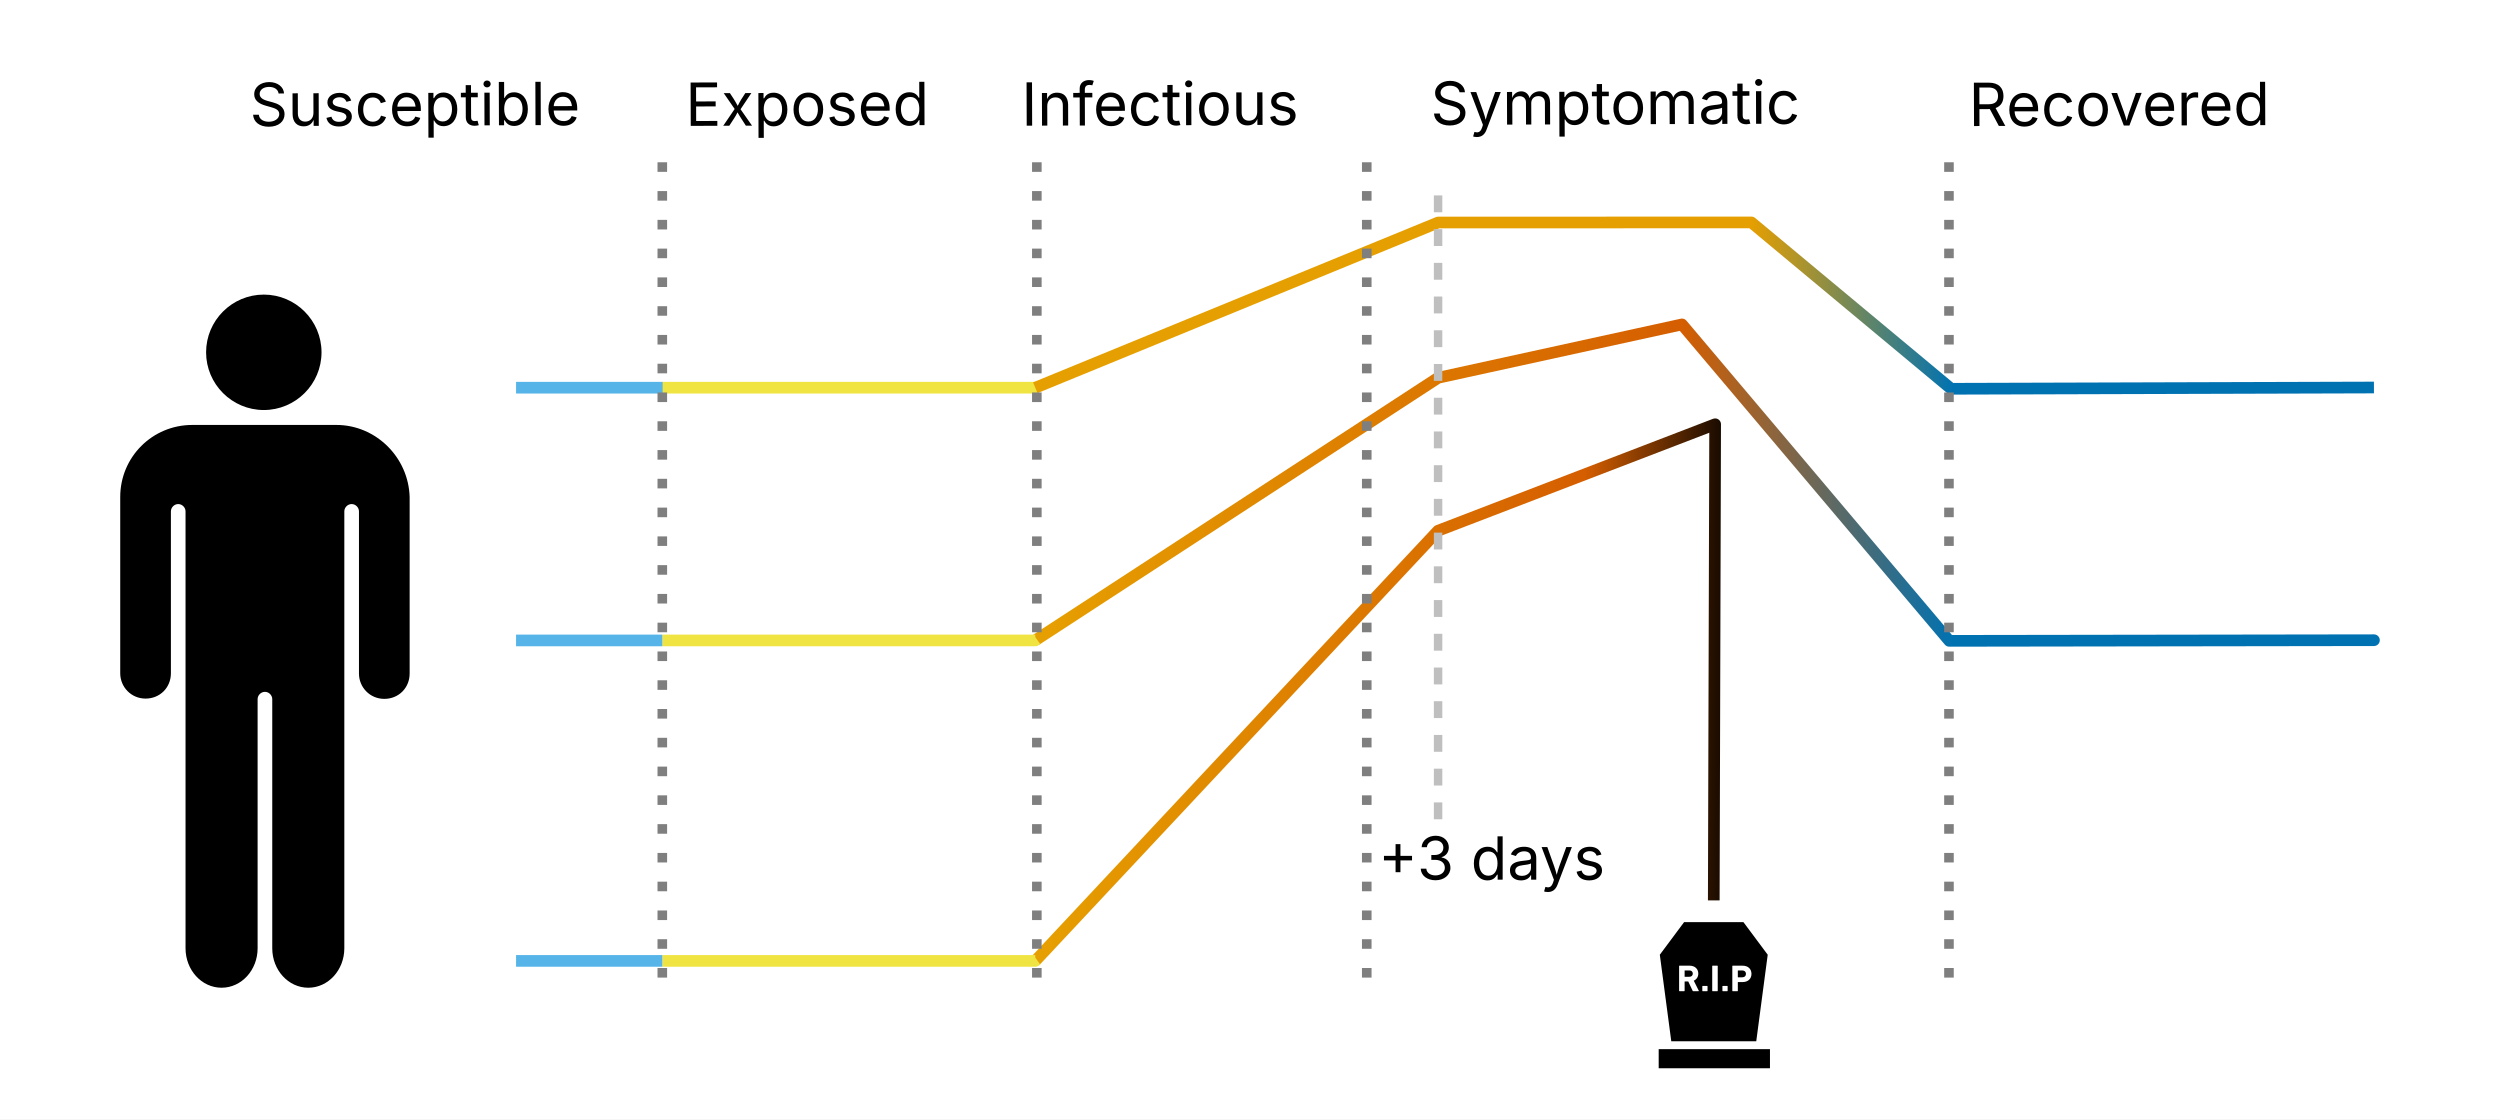
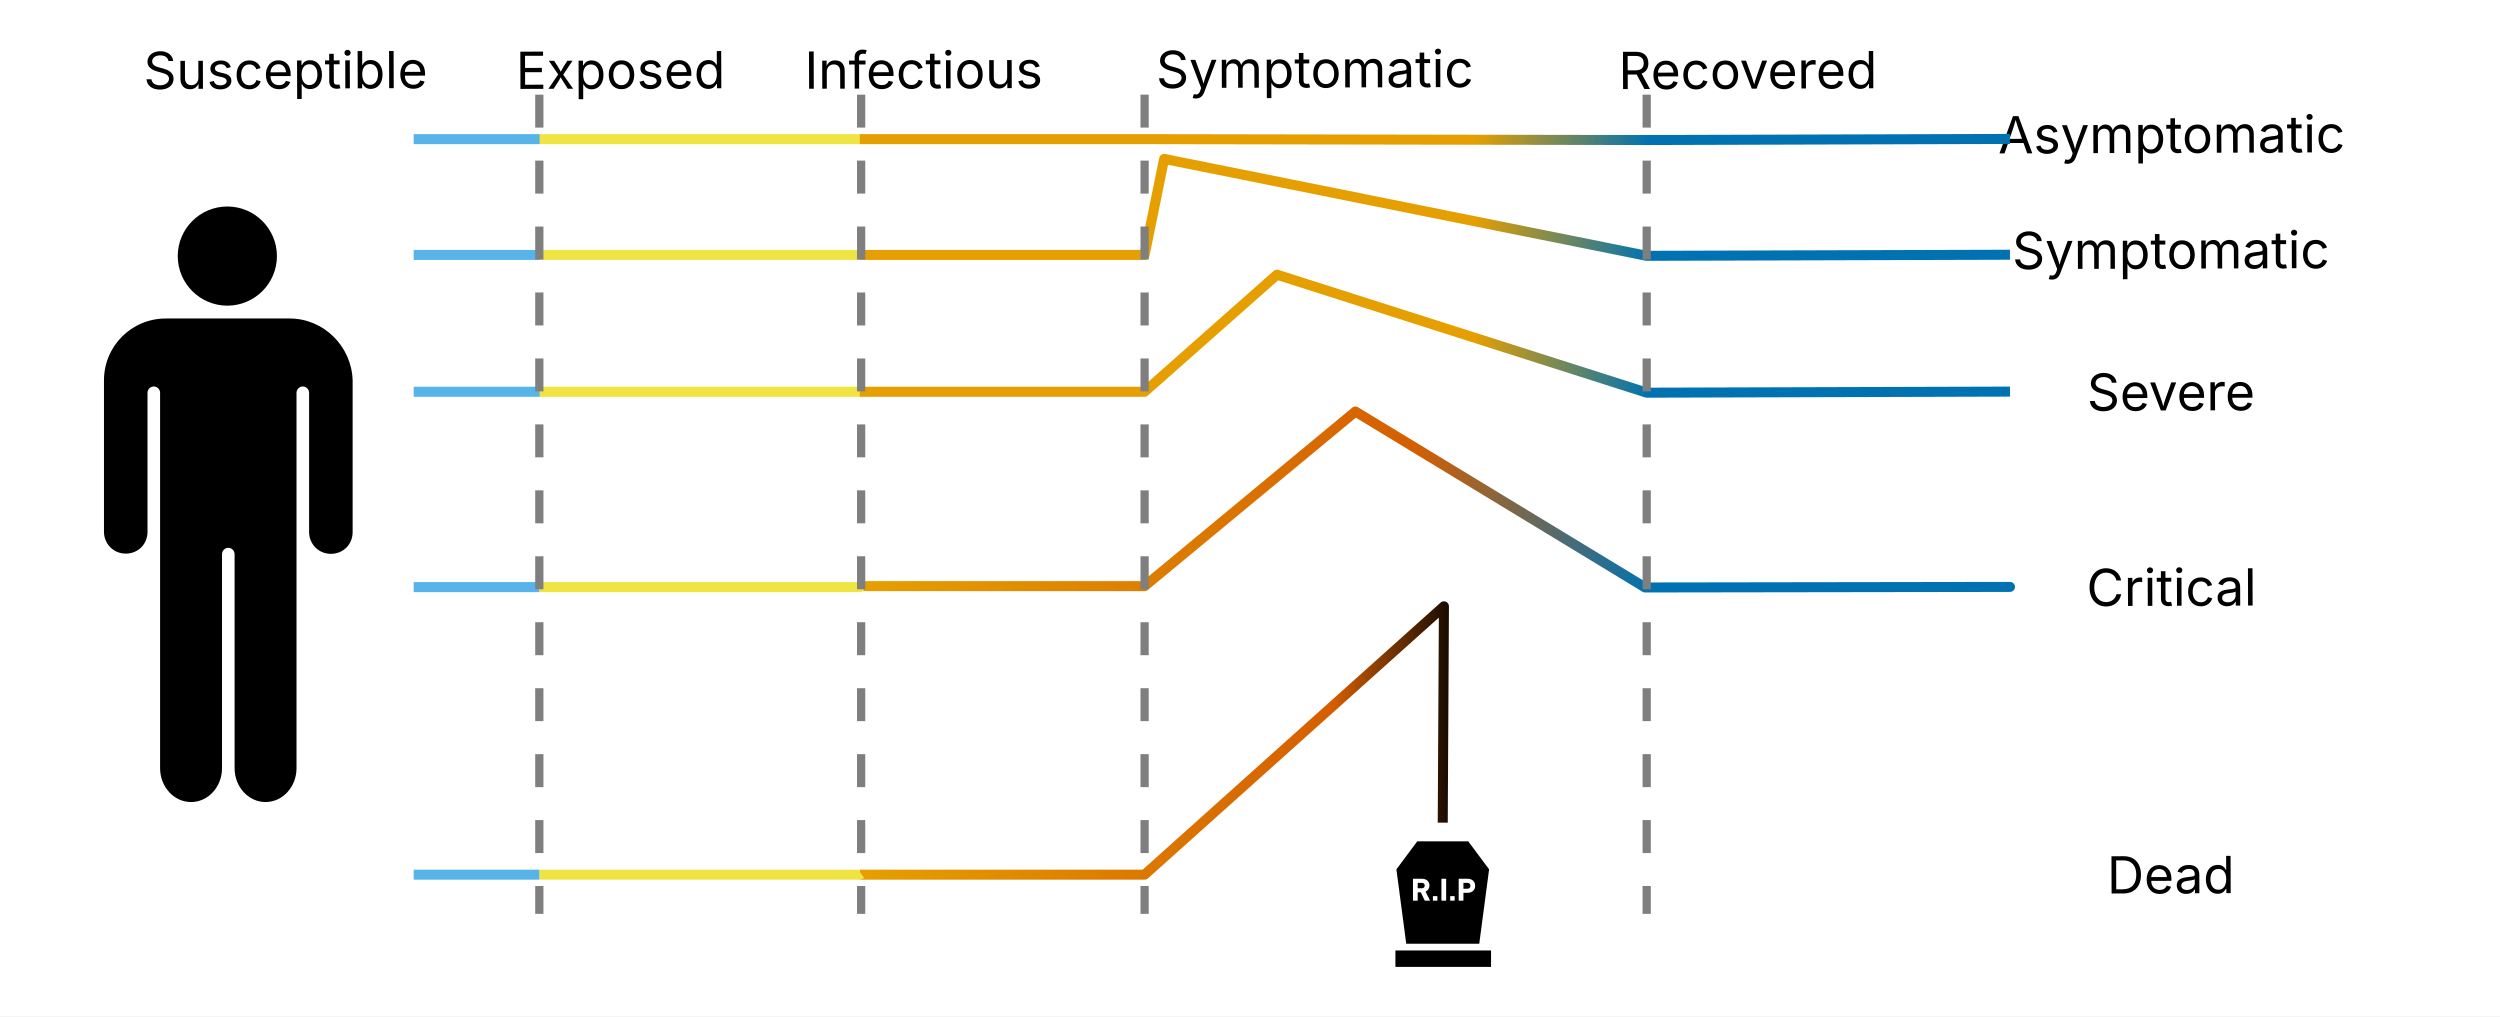
- <svg xmlns="http://www.w3.org/2000/svg" xmlns:xlink="http://www.w3.org/1999/xlink" width="265.851mm" height="119.035mm" viewBox="0 0 265.851 119.035" version="1.1" id="svg1" xml:space="preserve">
+ <svg xmlns="http://www.w3.org/2000/svg" xmlns:xlink="http://www.w3.org/1999/xlink" width="309.411mm" height="125.786mm" viewBox="0 0 309.411 125.786" version="1.1" id="svg1" xml:space="preserve">
  <defs id="defs1">
    <linearGradient id="linearGradient3">
      <stop style="stop-color:#e69f00;stop-opacity:1;" offset="0.534" id="stop3" />
      <stop style="stop-color:#0072b2;stop-opacity:1;" offset="0.686" id="stop4" />
    </linearGradient>
    <linearGradient id="linearGradient15">
      <stop style="stop-color:#e69f00;stop-opacity:1;" offset="0" id="stop15" />
      <stop style="stop-color:#d55e00;stop-opacity:1;" offset="0.779" id="stop1" />
      <stop style="stop-color:#000000;stop-opacity:1;" offset="1" id="stop16" />
    </linearGradient>
    <linearGradient id="linearGradient11">
      <stop style="stop-color:#e69f00;stop-opacity:1;" offset="0" id="stop11" />
      <stop style="stop-color:#d55e00;stop-opacity:1;" offset="0.48" id="stop13" />
      <stop style="stop-color:#0072b2;stop-opacity:1;" offset="0.685" id="stop12" />
    </linearGradient>
    <linearGradient xlink:href="#linearGradient11" id="linearGradient12" x1="182.366" y1="50.939" x2="324.044" y2="50.939" gradientUnits="userSpaceOnUse" gradientTransform="translate(163.6405,17.71597)" />
    <linearGradient xlink:href="#linearGradient15" id="linearGradient16" x1="182.153" y1="80.999" x2="256.541" y2="80.999" gradientUnits="userSpaceOnUse" gradientTransform="translate(163.6405,17.71597)" />
    <linearGradient xlink:href="#linearGradient3" id="linearGradient4" x1="345.331" y1="45.91" x2="487.684" y2="45.91" gradientUnits="userSpaceOnUse" />
+     <linearGradient xlink:href="#linearGradient3" id="linearGradient4-4" x1="345.331" y1="45.91" x2="487.684" y2="45.91" gradientUnits="userSpaceOnUse" gradientTransform="translate(0,15.85815)" />
+     <linearGradient xlink:href="#linearGradient3" id="linearGradient4-1" x1="345.331" y1="45.91" x2="487.684" y2="45.91" gradientUnits="userSpaceOnUse" />
  </defs>
-   <g id="layer1" transform="translate(-235.2384,-13.41208)">
-     <rect style="fill:#ffffff;stroke:none;stroke-width:0.357;stroke-linejoin:round;stroke-miterlimit:10" id="rect1" width="265.851" height="119.035" x="235.238" y="13.412" />
-     <path id="path2-1" style="fill:none;fill-opacity:1;stroke:url(#linearGradient12);stroke-width:1.241;stroke-linecap:round;stroke-linejoin:round;stroke-miterlimit:10;stroke-dasharray:none" d="m 345.496,81.397 42.669,-27.81 25.934,-5.677 28.428,33.651 45.158,-0.07" />
-     <path id="path4" style="fill:none;fill-opacity:1;stroke:#f0e442;stroke-width:1.241;stroke-linecap:round;stroke-linejoin:round;stroke-miterlimit:10;stroke-dasharray:none;stroke-opacity:1" d="m 305.703,54.642 h 39.629" />
-     <path id="path11" style="fill:none;fill-opacity:1;stroke:#f0e442;stroke-width:1.241;stroke-linecap:butt;stroke-linejoin:round;stroke-miterlimit:10;stroke-dasharray:none;stroke-opacity:1" d="m 305.669,81.515 39.663,-2e-6 0.165,-0.118" />
-     <path id="path13" style="fill:none;fill-opacity:1;stroke:#56b4e9;stroke-width:1.241;stroke-linejoin:round;stroke-miterlimit:10;stroke-dasharray:none;stroke-opacity:1" d="m 290.117,81.515 15.552,2e-6" />
-     <path id="path2-1-2" style="fill:none;fill-opacity:1;stroke:url(#linearGradient16);stroke-width:1.241;stroke-linejoin:round;stroke-miterlimit:10;stroke-dasharray:none" d="M 345.331,115.597 388.165,69.847 417.627,58.526 417.481,109.16" />
-     <path id="path15" style="fill:none;fill-opacity:1;stroke:#f0e442;stroke-width:1.241;stroke-linecap:butt;stroke-linejoin:round;stroke-miterlimit:10;stroke-dasharray:none;stroke-opacity:1" d="m 305.669,115.597 h 39.663 l 0.165,-0.118" />
-     <path id="path14" style="fill:none;fill-opacity:1;stroke:#56b4e9;stroke-width:1.241;stroke-linejoin:round;stroke-miterlimit:10;stroke-dasharray:none;stroke-opacity:1" d="m 290.117,115.597 h 15.552" />
-     <g style="fill:#000000" id="g1" transform="matrix(0.2993813,0,0,0.2993813,266.5549,43.27273)">
-       <path d="m -10.9,4.9 c 11.3,0 20.5,9.2 20.5,20.5 0,11.3 -9.2,20.5 -20.5,20.5 -11.3,0 -20.5,-9.2 -20.5,-20.5 0,-11.3 9.2,-20.5 20.5,-20.5 z m 25.8,46.3 h -51.2 c -14.2,0 -25.6,11.4 -25.6,25.6 v 62.6 c 0,4.9 3.9,9 9,9 5.1,0 9,-3.9 9,-9 V 81.9 c 0,-1.4 1.2,-2.6 2.6,-2.6 1.4,0 2.6,1.2 2.6,2.6 v 155.2 c 0,7.7 5.7,14 12.8,14 7.1,0 12.8,-6.3 12.8,-14 v -88.5 c 0,-1.4 1.2,-2.6 2.6,-2.6 1.4,0 2.6,1.2 2.6,2.6 v 88.5 c 0,7.7 5.7,14 12.8,14 7.1,0 12.8,-6.3 12.8,-14 V 81.9 c 0,-1.4 1.2,-2.6 2.6,-2.6 1.4,0 2.6,1.2 2.6,2.6 v 57.6 c 0,4.9 3.9,9 9,9 5.1,0 9,-3.9 9,-9 V 76.8 C 40.5,62.6 28.8,51.2 14.9,51.2 Z" id="path1" />
-     </g>
-     <path id="path5" style="fill:none;fill-opacity:1;stroke:url(#linearGradient4);stroke-width:1.241;stroke-linejoin:round;stroke-miterlimit:10;stroke-dasharray:none;stroke-opacity:1" d="M 345.331,54.642 388.165,37.075 421.482,37.065 442.722,54.755 487.684,54.62" />
-     <path id="path10" style="fill:none;fill-opacity:1;stroke:#56b4e9;stroke-width:1.241;stroke-linejoin:round;stroke-miterlimit:10;stroke-dasharray:none;stroke-opacity:1" d="m 290.117,54.642 h 15.586" />
-     <path style="fill:none;fill-opacity:1;stroke:#7f7f7f;stroke-width:1.02;stroke-linejoin:round;stroke-miterlimit:10;stroke-dasharray:1.02, 2.04;stroke-dashoffset:0;stroke-opacity:1" d="m 305.668,30.67 c 0,88.102 0,88.102 0,88.102" id="path3" />
-     <path style="fill:none;fill-opacity:1;stroke:#7f7f7f;stroke-width:1.02;stroke-linejoin:round;stroke-miterlimit:10;stroke-dasharray:1.02, 2.04;stroke-dashoffset:0;stroke-opacity:1" d="m 345.496,30.67 c 0,88.102 0,88.102 0,88.102" id="path3-2" />
-     <path style="fill:none;fill-opacity:1;stroke:#7f7f7f;stroke-width:1.02;stroke-linejoin:round;stroke-miterlimit:10;stroke-dasharray:1.02, 2.04;stroke-dashoffset:0;stroke-opacity:1" d="m 380.58,30.67 c 0,88.102 0,88.102 0,88.102" id="path3-2-6" />
-     <path style="fill:none;fill-opacity:1;stroke:#bfbfbf;stroke-width:0.897;stroke-linejoin:round;stroke-miterlimit:10;stroke-dasharray:1.793, 1.793;stroke-dashoffset:0;stroke-opacity:1" d="m 388.165,34.191 c 0,68.07 0,68.07 0,68.07" id="path3-2-6-2" />
-     <path style="fill:none;fill-opacity:1;stroke:#7f7f7f;stroke-width:1.02;stroke-linejoin:round;stroke-miterlimit:10;stroke-dasharray:1.02, 2.04;stroke-dashoffset:0;stroke-opacity:1" d="m 442.492,30.67 c 0,88.102 0,88.102 0,88.102" id="path3-2-6-5" />
-     <text xml:space="preserve" style="font-style:normal;font-variant:normal;font-weight:normal;font-stretch:normal;font-size:6.35px;font-family:Inter;-inkscape-font-specification:'Inter, Normal';font-variant-ligatures:normal;font-variant-caps:normal;font-variant-numeric:normal;font-variant-east-asian:normal;text-align:center;writing-mode:lr-tb;direction:ltr;text-anchor:middle;fill:none;fill-opacity:1;stroke:#7f7f7f;stroke-width:1.058;stroke-linejoin:round;stroke-miterlimit:10;stroke-dasharray:none;stroke-dashoffset:0;stroke-opacity:1" x="362.974" y="27.874" id="text3" transform="rotate(-0.18262)">
-       <tspan style="font-style:normal;font-variant:normal;font-weight:normal;font-stretch:normal;font-size:6.35px;font-family:Inter;-inkscape-font-specification:'Inter, Normal';font-variant-ligatures:normal;font-variant-caps:normal;font-variant-numeric:normal;font-variant-east-asian:normal;fill:#000000;fill-opacity:1;stroke:none;stroke-width:1.058;stroke-dasharray:none" x="362.974" y="27.874" id="tspan5">Infectious</tspan>
+   <g id="layer1" transform="translate(-235.1555,-11.04877)">
+     <rect style="fill:#ffffff;stroke:none;stroke-width:0.396;stroke-linejoin:round;stroke-miterlimit:10" id="rect1" width="309.411" height="125.786" x="235.156" y="11.049" />
+     <text xml:space="preserve" style="font-size:6.35px;font-family:Inter;-inkscape-font-specification:'Inter, @opsz=32';font-variation-settings:'opsz' 32;text-align:center;writing-mode:lr-tb;direction:ltr;text-anchor:middle;fill:none;stroke:#f0e442;stroke-width:1;stroke-linecap:round;stroke-linejoin:round" x="512.818" y="43.459" id="text10">
+       <tspan id="tspan10" style="stroke-width:1" x="512.818" y="43.459" />
    </text>
-     <text xml:space="preserve" style="font-style:normal;font-variant:normal;font-weight:normal;font-stretch:normal;font-size:6.35px;font-family:Inter;-inkscape-font-specification:'Inter, Normal';font-variant-ligatures:normal;font-variant-caps:normal;font-variant-numeric:normal;font-variant-east-asian:normal;text-align:center;writing-mode:lr-tb;direction:ltr;text-anchor:middle;fill:none;fill-opacity:1;stroke:#7f7f7f;stroke-width:1.058;stroke-linejoin:round;stroke-miterlimit:10;stroke-dasharray:none;stroke-dashoffset:0;stroke-opacity:1" x="325.469" y="27.781" id="text3-6" transform="rotate(-0.18262)">
-       <tspan style="font-style:normal;font-variant:normal;font-weight:normal;font-stretch:normal;font-size:6.35px;font-family:Inter;-inkscape-font-specification:'Inter, Normal';font-variant-ligatures:normal;font-variant-caps:normal;font-variant-numeric:normal;font-variant-east-asian:normal;fill:#000000;fill-opacity:1;stroke:none;stroke-width:1.058;stroke-dasharray:none" x="325.469" y="27.781" id="tspan6">Exposed</tspan>
-     </text>
-     <text xml:space="preserve" style="font-style:normal;font-variant:normal;font-weight:normal;font-stretch:normal;font-size:6.35px;font-family:Inter;-inkscape-font-specification:'Inter, Normal';font-variant-ligatures:normal;font-variant-caps:normal;font-variant-numeric:normal;font-variant-east-asian:normal;text-align:center;writing-mode:lr-tb;direction:ltr;text-anchor:middle;fill:none;fill-opacity:1;stroke:#7f7f7f;stroke-width:1.058;stroke-linejoin:round;stroke-miterlimit:10;stroke-dasharray:none;stroke-dashoffset:0;stroke-opacity:1" x="283.749" y="27.65" id="text3-6-5" transform="rotate(-0.18262)">
-       <tspan style="font-style:normal;font-variant:normal;font-weight:normal;font-stretch:normal;font-size:6.35px;font-family:Inter;-inkscape-font-specification:'Inter, Normal';font-variant-ligatures:normal;font-variant-caps:normal;font-variant-numeric:normal;font-variant-east-asian:normal;fill:#000000;fill-opacity:1;stroke:none;stroke-width:1.058;stroke-dasharray:none" x="283.749" y="27.65" id="tspan6-2">Susceptible</tspan>
-     </text>
-     <text xml:space="preserve" style="font-style:normal;font-variant:normal;font-weight:normal;font-stretch:normal;font-size:6.35px;font-family:Inter;-inkscape-font-specification:'Inter, Normal';font-variant-ligatures:normal;font-variant-caps:normal;font-variant-numeric:normal;font-variant-east-asian:normal;text-align:center;writing-mode:lr-tb;direction:ltr;text-anchor:middle;fill:none;fill-opacity:1;stroke:#7f7f7f;stroke-width:1.058;stroke-linejoin:round;stroke-miterlimit:10;stroke-dasharray:none;stroke-dashoffset:0;stroke-opacity:1" x="411.399" y="27.922" id="text3-1" transform="rotate(-0.18262)">
-       <tspan style="font-style:normal;font-variant:normal;font-weight:normal;font-stretch:normal;font-size:6.35px;font-family:Inter;-inkscape-font-specification:'Inter, Normal';font-variant-ligatures:normal;font-variant-caps:normal;font-variant-numeric:normal;font-variant-east-asian:normal;fill:#000000;fill-opacity:1;stroke:none;stroke-width:1.058;stroke-dasharray:none" x="411.399" y="27.922" id="tspan5-8">Symptomatic</tspan>
-     </text>
-     <text xml:space="preserve" style="font-style:normal;font-variant:normal;font-weight:normal;font-stretch:normal;font-size:6.35px;font-family:Inter;-inkscape-font-specification:'Inter, Normal';font-variant-ligatures:normal;font-variant-caps:normal;font-variant-numeric:normal;font-variant-east-asian:normal;text-align:center;writing-mode:lr-tb;direction:ltr;text-anchor:middle;fill:none;fill-opacity:1;stroke:#7f7f7f;stroke-width:1.058;stroke-linejoin:round;stroke-miterlimit:10;stroke-dasharray:none;stroke-dashoffset:0;stroke-opacity:1" x="464.986" y="28.235" id="text3-1-3" transform="rotate(-0.18262)">
-       <tspan style="font-style:normal;font-variant:normal;font-weight:normal;font-stretch:normal;font-size:6.35px;font-family:Inter;-inkscape-font-specification:'Inter, Normal';font-variant-ligatures:normal;font-variant-caps:normal;font-variant-numeric:normal;font-variant-east-asian:normal;fill:#000000;fill-opacity:1;stroke:none;stroke-width:1.058;stroke-dasharray:none" x="464.986" y="28.235" id="tspan5-8-3">Recovered</tspan>
-     </text>
-     <text xml:space="preserve" style="font-size:6.35px;font-family:Inter;-inkscape-font-specification:'Inter, Normal';text-align:center;writing-mode:lr-tb;direction:ltr;text-anchor:middle;fill:#000000;stroke:#0a9396;stroke-width:1;stroke-linecap:round;stroke-linejoin:round" x="398.325" y="106.956" id="text1">
-       <tspan id="tspan1" style="font-style:normal;font-variant:normal;font-weight:normal;font-stretch:normal;font-size:6.35px;font-family:Inter;-inkscape-font-specification:'Inter, @opsz=32';font-variant-ligatures:normal;font-variant-caps:normal;font-variant-numeric:normal;font-variant-east-asian:normal;font-variation-settings:'opsz' 32;stroke:none;stroke-width:1" x="398.325" y="106.956">+3 days</tspan>
-     </text>
-     <g id="g3" transform="matrix(0.03034822,0,0,0.03034822,409.7713,111.4726)">
-       <rect x="61.046" y="445.046" class="st0" width="389.908" height="66.954" id="rect1-8" />
-       <path class="st0" d="m 168.453,191.47 c 7.362,0 12.092,-4.339 12.092,-11.17 0,-6.7 -4.73,-11.031 -12.092,-11.031 h -15.762 c -0.523,0 -0.784,0.262 -0.784,0.784 v 20.631 c 0,0.523 0.261,0.785 0.784,0.785 h 15.762 z" id="path1-2" />
-       <path class="st0" d="m 353.861,193.308 c 8.146,0 13.007,-4.731 13.007,-11.954 0,-7.223 -4.861,-12.085 -13.007,-12.085 h -14.716 c -0.523,0 -0.785,0.262 -0.785,0.784 v 22.47 c 0,0.523 0.262,0.784 0.785,0.784 h 14.716 z" id="path2" />
-       <path class="st0" d="M 402.907,417.477 443.077,114.215 358.007,0 H 150.054 L 64.985,114.215 105.154,417.477 Z M 319.046,153.9 c 0,-0.792 0.523,-1.315 1.315,-1.315 h 34.677 c 19.446,0 31.138,11.692 31.138,28.77 0,16.815 -11.823,28.638 -31.138,28.638 h -15.892 c -0.523,0 -0.785,0.262 -0.785,0.785 v 29.824 c 0,0.792 -0.531,1.315 -1.315,1.315 h -16.685 c -0.792,0 -1.315,-0.523 -1.315,-1.315 z m -34.685,70.939 c 0,-0.792 0.523,-1.315 1.308,-1.315 h 15.638 c 0.784,0 1.315,0.523 1.315,1.315 v 15.762 c 0,0.792 -0.531,1.315 -1.315,1.315 h -15.638 c -0.785,0 -1.308,-0.523 -1.308,-1.315 z M 248.615,153.9 c 0,-0.792 0.523,-1.315 1.315,-1.315 h 16.685 c 0.785,0 1.315,0.523 1.315,1.315 v 86.701 c 0,0.792 -0.53,1.315 -1.315,1.315 H 249.93 c -0.792,0 -1.315,-0.523 -1.315,-1.315 z m -34.685,70.939 c 0,-0.792 0.523,-1.315 1.308,-1.315 h 15.638 c 0.784,0 1.315,0.523 1.315,1.315 v 15.762 c 0,0.792 -0.531,1.315 -1.315,1.315 h -15.638 c -0.785,0 -1.308,-0.523 -1.308,-1.315 z M 132.592,153.9 c 0,-0.792 0.523,-1.315 1.316,-1.315 h 35.6 c 18.262,0 30.346,11.431 30.346,27.716 0,11.431 -6.046,20.5 -15.892,24.83 l 17.6,35.208 c 0.392,0.792 0,1.577 -0.915,1.577 h -18.662 c -1.177,0 -1.569,-0.392 -1.969,-1.315 l -15.369,-32.708 h -11.954 c -0.523,0 -0.784,0.262 -0.784,0.785 v 31.924 c 0,0.792 -0.531,1.315 -1.316,1.315 h -16.684 c -0.792,0 -1.316,-0.523 -1.316,-1.315 V 153.9 Z" id="path3-4" />
+     <g id="g17">
+       <g style="fill:#000000" id="g1" transform="matrix(0.2993813,0,0,0.2993813,266.5549,35.13801)">
+         <path d="m -10.9,4.9 c 11.3,0 20.5,9.2 20.5,20.5 0,11.3 -9.2,20.5 -20.5,20.5 -11.3,0 -20.5,-9.2 -20.5,-20.5 0,-11.3 9.2,-20.5 20.5,-20.5 z m 25.8,46.3 h -51.2 c -14.2,0 -25.6,11.4 -25.6,25.6 v 62.6 c 0,4.9 3.9,9 9,9 5.1,0 9,-3.9 9,-9 V 81.9 c 0,-1.4 1.2,-2.6 2.6,-2.6 1.4,0 2.6,1.2 2.6,2.6 v 155.2 c 0,7.7 5.7,14 12.8,14 7.1,0 12.8,-6.3 12.8,-14 v -88.5 c 0,-1.4 1.2,-2.6 2.6,-2.6 1.4,0 2.6,1.2 2.6,2.6 v 88.5 c 0,7.7 5.7,14 12.8,14 7.1,0 12.8,-6.3 12.8,-14 V 81.9 c 0,-1.4 1.2,-2.6 2.6,-2.6 1.4,0 2.6,1.2 2.6,2.6 v 57.6 c 0,4.9 3.9,9 9,9 5.1,0 9,-3.9 9,-9 V 76.8 C 40.5,62.6 28.8,51.2 14.9,51.2 Z" id="path1" />
+       </g>
+       <g id="g15">
+         <text xml:space="preserve" style="font-style:normal;font-variant:normal;font-weight:normal;font-stretch:normal;font-size:6.35px;font-family:Inter;-inkscape-font-specification:'Inter, Normal';font-variant-ligatures:normal;font-variant-caps:normal;font-variant-numeric:normal;font-variant-east-asian:normal;text-align:center;writing-mode:lr-tb;direction:ltr;text-anchor:middle;fill:none;fill-opacity:1;stroke:#7f7f7f;stroke-width:1.058;stroke-linejoin:round;stroke-miterlimit:10;stroke-dasharray:none;stroke-dashoffset:0;stroke-opacity:1" x="511.738" y="45.898" id="text3-1-3-9-8" transform="rotate(-0.18262)">
+           <tspan style="font-style:normal;font-variant:normal;font-weight:normal;font-stretch:normal;font-size:6.35px;font-family:Inter;-inkscape-font-specification:'Inter, Normal';font-variant-ligatures:normal;font-variant-caps:normal;font-variant-numeric:normal;font-variant-east-asian:normal;fill:#000000;fill-opacity:1;stroke:none;stroke-width:1.058;stroke-dasharray:none" x="511.738" y="45.898" id="tspan9-5">Symptomatic</tspan>
+         </text>
+         <text xml:space="preserve" style="font-style:normal;font-variant:normal;font-weight:normal;font-stretch:normal;font-size:6.35px;font-family:Inter;-inkscape-font-specification:'Inter, Normal';font-variant-ligatures:normal;font-variant-caps:normal;font-variant-numeric:normal;font-variant-east-asian:normal;text-align:center;writing-mode:lr-tb;direction:ltr;text-anchor:middle;fill:none;fill-opacity:1;stroke:#7f7f7f;stroke-width:1.058;stroke-linejoin:round;stroke-miterlimit:10;stroke-dasharray:none;stroke-dashoffset:0;stroke-opacity:1" x="511.873" y="23.636" id="text3-1-3-9" transform="rotate(-0.18262)">
+           <tspan style="font-style:normal;font-variant:normal;font-weight:normal;font-stretch:normal;font-size:6.35px;font-family:Inter;-inkscape-font-specification:'Inter, Normal';font-variant-ligatures:normal;font-variant-caps:normal;font-variant-numeric:normal;font-variant-east-asian:normal;fill:#000000;fill-opacity:1;stroke:none;stroke-width:1.058;stroke-dasharray:none" x="511.873" y="23.636" id="tspan5-8-3-2" />
+           <tspan style="font-style:normal;font-variant:normal;font-weight:normal;font-stretch:normal;font-size:6.35px;font-family:Inter;-inkscape-font-specification:'Inter, Normal';font-variant-ligatures:normal;font-variant-caps:normal;font-variant-numeric:normal;font-variant-east-asian:normal;fill:#000000;fill-opacity:1;stroke:none;stroke-width:1.058;stroke-dasharray:none" x="511.873" y="31.573" id="tspan9">Asymptomatic</tspan>
+         </text>
+         <text xml:space="preserve" style="font-style:normal;font-variant:normal;font-weight:normal;font-stretch:normal;font-size:6.35px;font-family:Inter;-inkscape-font-specification:'Inter, Normal';font-variant-ligatures:normal;font-variant-caps:normal;font-variant-numeric:normal;font-variant-east-asian:normal;text-align:center;writing-mode:lr-tb;direction:ltr;text-anchor:middle;fill:none;fill-opacity:1;stroke:#7f7f7f;stroke-width:1.058;stroke-linejoin:round;stroke-miterlimit:10;stroke-dasharray:none;stroke-dashoffset:0;stroke-opacity:1" x="511.688" y="63.453" id="text3-1-3-9-3" transform="rotate(-0.18262)">
+           <tspan style="font-style:normal;font-variant:normal;font-weight:normal;font-stretch:normal;font-size:6.35px;font-family:Inter;-inkscape-font-specification:'Inter, Normal';font-variant-ligatures:normal;font-variant-caps:normal;font-variant-numeric:normal;font-variant-east-asian:normal;fill:#000000;fill-opacity:1;stroke:none;stroke-width:1.058;stroke-dasharray:none" x="511.688" y="63.453" id="tspan9-2">Severe</tspan>
+         </text>
+         <text xml:space="preserve" style="font-style:normal;font-variant:normal;font-weight:normal;font-stretch:normal;font-size:6.35px;font-family:Inter;-inkscape-font-specification:'Inter, Normal';font-variant-ligatures:normal;font-variant-caps:normal;font-variant-numeric:normal;font-variant-east-asian:normal;text-align:center;writing-mode:lr-tb;direction:ltr;text-anchor:middle;fill:none;fill-opacity:1;stroke:#7f7f7f;stroke-width:1.058;stroke-linejoin:round;stroke-miterlimit:10;stroke-dasharray:none;stroke-dashoffset:0;stroke-opacity:1" x="511.683" y="87.628" id="text3-1-3-9-3-1" transform="rotate(-0.18262)">
+           <tspan style="font-style:normal;font-variant:normal;font-weight:normal;font-stretch:normal;font-size:6.35px;font-family:Inter;-inkscape-font-specification:'Inter, Normal';font-variant-ligatures:normal;font-variant-caps:normal;font-variant-numeric:normal;font-variant-east-asian:normal;fill:#000000;fill-opacity:1;stroke:none;stroke-width:1.058;stroke-dasharray:none" x="511.683" y="87.628" id="tspan9-2-3">Critical</tspan>
+         </text>
+         <text xml:space="preserve" style="font-style:normal;font-variant:normal;font-weight:normal;font-stretch:normal;font-size:6.35px;font-family:Inter;-inkscape-font-specification:'Inter, Normal';font-variant-ligatures:normal;font-variant-caps:normal;font-variant-numeric:normal;font-variant-east-asian:normal;text-align:center;writing-mode:lr-tb;direction:ltr;text-anchor:middle;fill:none;fill-opacity:1;stroke:#7f7f7f;stroke-width:1.058;stroke-linejoin:round;stroke-miterlimit:10;stroke-dasharray:none;stroke-dashoffset:0;stroke-opacity:1" x="511.479" y="123.212" id="text3-1-3-9-3-1-7" transform="rotate(-0.18262)">
+           <tspan style="font-style:normal;font-variant:normal;font-weight:normal;font-stretch:normal;font-size:6.35px;font-family:Inter;-inkscape-font-specification:'Inter, Normal';font-variant-ligatures:normal;font-variant-caps:normal;font-variant-numeric:normal;font-variant-east-asian:normal;fill:#000000;fill-opacity:1;stroke:none;stroke-width:1.058;stroke-dasharray:none" x="511.479" y="123.212" id="tspan9-2-3-7">Dead</tspan>
+         </text>
+       </g>
+       <g id="g16">
+         <text xml:space="preserve" style="font-style:normal;font-variant:normal;font-weight:normal;font-stretch:normal;font-size:6.35px;font-family:Inter;-inkscape-font-specification:'Inter, Normal';font-variant-ligatures:normal;font-variant-caps:normal;font-variant-numeric:normal;font-variant-east-asian:normal;text-align:center;writing-mode:lr-tb;direction:ltr;text-anchor:middle;fill:none;fill-opacity:1;stroke:#7f7f7f;stroke-width:1.058;stroke-linejoin:round;stroke-miterlimit:10;stroke-dasharray:none;stroke-dashoffset:0;stroke-opacity:1" x="278.473" y="22.871" id="text3-6-5" transform="rotate(-0.18262)">
+           <tspan style="font-style:normal;font-variant:normal;font-weight:normal;font-stretch:normal;font-size:6.35px;font-family:Inter;-inkscape-font-specification:'Inter, Normal';font-variant-ligatures:normal;font-variant-caps:normal;font-variant-numeric:normal;font-variant-east-asian:normal;fill:#000000;fill-opacity:1;stroke:none;stroke-width:1.058;stroke-dasharray:none" x="278.473" y="22.871" id="tspan6-2">Susceptible</tspan>
+         </text>
+         <g id="g14" transform="translate(-3.764279)">
+           <text xml:space="preserve" style="font-style:normal;font-variant:normal;font-weight:normal;font-stretch:normal;font-size:6.35px;font-family:Inter;-inkscape-font-specification:'Inter, Normal';font-variant-ligatures:normal;font-variant-caps:normal;font-variant-numeric:normal;font-variant-east-asian:normal;text-align:center;writing-mode:lr-tb;direction:ltr;text-anchor:middle;fill:none;fill-opacity:1;stroke:#7f7f7f;stroke-width:1.058;stroke-linejoin:round;stroke-miterlimit:10;stroke-dasharray:none;stroke-dashoffset:0;stroke-opacity:1" x="362.989" y="23.111" id="text3" transform="rotate(-0.18262)">
+             <tspan style="font-style:normal;font-variant:normal;font-weight:normal;font-stretch:normal;font-size:6.35px;font-family:Inter;-inkscape-font-specification:'Inter, Normal';font-variant-ligatures:normal;font-variant-caps:normal;font-variant-numeric:normal;font-variant-east-asian:normal;fill:#000000;fill-opacity:1;stroke:none;stroke-width:1.058;stroke-dasharray:none" x="362.989" y="23.111" id="tspan5">Infectious</tspan>
+           </text>
+           <text xml:space="preserve" style="font-style:normal;font-variant:normal;font-weight:normal;font-stretch:normal;font-size:6.35px;font-family:Inter;-inkscape-font-specification:'Inter, Normal';font-variant-ligatures:normal;font-variant-caps:normal;font-variant-numeric:normal;font-variant-east-asian:normal;text-align:center;writing-mode:lr-tb;direction:ltr;text-anchor:middle;fill:none;fill-opacity:1;stroke:#7f7f7f;stroke-width:1.058;stroke-linejoin:round;stroke-miterlimit:10;stroke-dasharray:none;stroke-dashoffset:0;stroke-opacity:1" x="325.484" y="23.018" id="text3-6" transform="rotate(-0.18262)">
+             <tspan style="font-style:normal;font-variant:normal;font-weight:normal;font-stretch:normal;font-size:6.35px;font-family:Inter;-inkscape-font-specification:'Inter, Normal';font-variant-ligatures:normal;font-variant-caps:normal;font-variant-numeric:normal;font-variant-east-asian:normal;fill:#000000;fill-opacity:1;stroke:none;stroke-width:1.058;stroke-dasharray:none" x="325.484" y="23.018" id="tspan6">Exposed</tspan>
+           </text>
+           <text xml:space="preserve" style="font-style:normal;font-variant:normal;font-weight:normal;font-stretch:normal;font-size:6.35px;font-family:Inter;-inkscape-font-specification:'Inter, Normal';font-variant-ligatures:normal;font-variant-caps:normal;font-variant-numeric:normal;font-variant-east-asian:normal;text-align:center;writing-mode:lr-tb;direction:ltr;text-anchor:middle;fill:none;fill-opacity:1;stroke:#7f7f7f;stroke-width:1.058;stroke-linejoin:round;stroke-miterlimit:10;stroke-dasharray:none;stroke-dashoffset:0;stroke-opacity:1" x="411.414" y="23.159" id="text3-1" transform="rotate(-0.18262)">
+             <tspan style="font-style:normal;font-variant:normal;font-weight:normal;font-stretch:normal;font-size:6.35px;font-family:Inter;-inkscape-font-specification:'Inter, Normal';font-variant-ligatures:normal;font-variant-caps:normal;font-variant-numeric:normal;font-variant-east-asian:normal;fill:#000000;fill-opacity:1;stroke:none;stroke-width:1.058;stroke-dasharray:none" x="411.414" y="23.159" id="tspan5-8">Symptomatic</tspan>
+           </text>
+           <text xml:space="preserve" style="font-style:normal;font-variant:normal;font-weight:normal;font-stretch:normal;font-size:6.35px;font-family:Inter;-inkscape-font-specification:'Inter, Normal';font-variant-ligatures:normal;font-variant-caps:normal;font-variant-numeric:normal;font-variant-east-asian:normal;text-align:center;writing-mode:lr-tb;direction:ltr;text-anchor:middle;fill:none;fill-opacity:1;stroke:#7f7f7f;stroke-width:1.058;stroke-linejoin:round;stroke-miterlimit:10;stroke-dasharray:none;stroke-dashoffset:0;stroke-opacity:1" x="465.001" y="23.473" id="text3-1-3" transform="rotate(-0.18262)">
+             <tspan style="font-style:normal;font-variant:normal;font-weight:normal;font-stretch:normal;font-size:6.35px;font-family:Inter;-inkscape-font-specification:'Inter, Normal';font-variant-ligatures:normal;font-variant-caps:normal;font-variant-numeric:normal;font-variant-east-asian:normal;fill:#000000;fill-opacity:1;stroke:none;stroke-width:1.058;stroke-dasharray:none" x="465.001" y="23.473" id="tspan5-8-3">Recovered</tspan>
+           </text>
+           <g id="g13">
+             <g id="g11">
+               <g id="g2" transform="translate(0,2.195125)">
+                 <path id="path2-1" style="fill:none;fill-opacity:1;stroke:url(#linearGradient12);stroke-width:1.241;stroke-linecap:round;stroke-linejoin:round;stroke-miterlimit:10;stroke-dasharray:none" d="m 345.496,81.397 h 35.084 l 26.092,-21.609 35.854,21.774 45.158,-0.07" />
+                 <path id="path11" style="fill:none;fill-opacity:1;stroke:#f0e442;stroke-width:1.241;stroke-linecap:butt;stroke-linejoin:round;stroke-miterlimit:10;stroke-dasharray:none;stroke-opacity:1" d="m 305.669,81.515 39.663,-2e-6 0.165,-0.118" />
+                 <path id="path13" style="fill:none;fill-opacity:1;stroke:#56b4e9;stroke-width:1.241;stroke-linejoin:round;stroke-miterlimit:10;stroke-dasharray:none;stroke-opacity:1" d="m 290.117,81.515 15.552,2e-6" />
+               </g>
+               <g id="g5" transform="translate(0,4.893962)">
+                 <path id="path4" style="fill:none;fill-opacity:1;stroke:#f0e442;stroke-width:1.241;stroke-linecap:round;stroke-linejoin:round;stroke-miterlimit:10;stroke-dasharray:none;stroke-opacity:1" d="m 305.703,54.642 h 39.629" />
+                 <path id="path5" style="fill:none;fill-opacity:1;stroke:url(#linearGradient4);stroke-width:1.241;stroke-linejoin:round;stroke-miterlimit:10;stroke-dasharray:none;stroke-opacity:1" d="m 345.331,54.642 h 35.248 L 396.961,40.15 442.722,54.755 487.684,54.62" />
+                 <path id="path10" style="fill:none;fill-opacity:1;stroke:#56b4e9;stroke-width:1.241;stroke-linejoin:round;stroke-miterlimit:10;stroke-dasharray:none;stroke-opacity:1" d="m 290.117,54.642 h 15.586" />
+               </g>
+               <g id="g6" transform="translate(0,-27.903)">
+                 <path id="path4-1" style="fill:none;fill-opacity:1;stroke:#f0e442;stroke-width:1.241;stroke-linecap:round;stroke-linejoin:round;stroke-miterlimit:10;stroke-dasharray:none;stroke-opacity:1" d="m 305.703,70.501 h 39.629" />
+                 <path id="path5-5" style="fill:none;fill-opacity:1;stroke:url(#linearGradient4-4);stroke-width:1.241;stroke-linejoin:round;stroke-miterlimit:10;stroke-dasharray:none;stroke-opacity:1" d="m 345.331,70.501 h 35.248 l 2.418,-11.883 59.724,11.995 44.962,-0.135" />
+                 <path id="path10-2" style="fill:none;fill-opacity:1;stroke:#56b4e9;stroke-width:1.241;stroke-linejoin:round;stroke-miterlimit:10;stroke-dasharray:none;stroke-opacity:1" d="m 290.117,70.501 h 15.586" />
+               </g>
+               <g id="g5-2" transform="translate(0,-26.37448)">
+                 <path id="path4-16" style="fill:none;fill-opacity:1;stroke:#f0e442;stroke-width:1.241;stroke-linecap:round;stroke-linejoin:round;stroke-miterlimit:10;stroke-dasharray:none;stroke-opacity:1" d="m 305.703,54.642 h 39.629" />
+                 <path id="path5-8" style="fill:none;fill-opacity:1;stroke:url(#linearGradient4-1);stroke-width:1.241;stroke-linejoin:round;stroke-miterlimit:10;stroke-dasharray:none;stroke-opacity:1" d="m 345.331,54.642 h 35.248 l 62.142,0.112 44.962,-0.135" />
+                 <path id="path10-5" style="fill:none;fill-opacity:1;stroke:#56b4e9;stroke-width:1.241;stroke-linejoin:round;stroke-miterlimit:10;stroke-dasharray:none;stroke-opacity:1" d="m 290.117,54.642 h 15.586" />
+               </g>
+               <g id="g7" transform="translate(0,3.704167)">
+                 <path id="path2-1-2" style="fill:none;fill-opacity:1;stroke:url(#linearGradient16);stroke-width:1.241;stroke-linejoin:round;stroke-miterlimit:10;stroke-dasharray:none" d="m 345.331,115.597 h 35.248 l 37.047,-33.21 -0.147,26.773" />
+                 <path id="path15" style="fill:none;fill-opacity:1;stroke:#f0e442;stroke-width:1.241;stroke-linecap:butt;stroke-linejoin:round;stroke-miterlimit:10;stroke-dasharray:none;stroke-opacity:1" d="m 305.669,115.597 h 39.663 l 0.165,-0.118" />
+                 <path id="path14" style="fill:none;fill-opacity:1;stroke:#56b4e9;stroke-width:1.241;stroke-linejoin:round;stroke-miterlimit:10;stroke-dasharray:none;stroke-opacity:1" d="m 290.117,115.597 h 15.552" />
+                 <g id="g3" transform="matrix(0.03034822,0,0,0.03034822,409.7713,111.4726)">
+                   <rect x="61.046" y="445.046" class="st0" width="389.908" height="66.954" id="rect1-8" />
+                   <path class="st0" d="m 168.453,191.47 c 7.362,0 12.092,-4.339 12.092,-11.17 0,-6.7 -4.73,-11.031 -12.092,-11.031 h -15.762 c -0.523,0 -0.784,0.262 -0.784,0.784 v 20.631 c 0,0.523 0.261,0.785 0.784,0.785 h 15.762 z" id="path1-2" />
+                   <path class="st0" d="m 353.861,193.308 c 8.146,0 13.007,-4.731 13.007,-11.954 0,-7.223 -4.861,-12.085 -13.007,-12.085 h -14.716 c -0.523,0 -0.785,0.262 -0.785,0.784 v 22.47 c 0,0.523 0.262,0.784 0.785,0.784 h 14.716 z" id="path2" />
+                   <path class="st0" d="M 402.907,417.477 443.077,114.215 358.007,0 H 150.054 L 64.985,114.215 105.154,417.477 Z M 319.046,153.9 c 0,-0.792 0.523,-1.315 1.315,-1.315 h 34.677 c 19.446,0 31.138,11.692 31.138,28.77 0,16.815 -11.823,28.638 -31.138,28.638 h -15.892 c -0.523,0 -0.785,0.262 -0.785,0.785 v 29.824 c 0,0.792 -0.531,1.315 -1.315,1.315 h -16.685 c -0.792,0 -1.315,-0.523 -1.315,-1.315 z m -34.685,70.939 c 0,-0.792 0.523,-1.315 1.308,-1.315 h 15.638 c 0.784,0 1.315,0.523 1.315,1.315 v 15.762 c 0,0.792 -0.531,1.315 -1.315,1.315 h -15.638 c -0.785,0 -1.308,-0.523 -1.308,-1.315 z M 248.615,153.9 c 0,-0.792 0.523,-1.315 1.315,-1.315 h 16.685 c 0.785,0 1.315,0.523 1.315,1.315 v 86.701 c 0,0.792 -0.53,1.315 -1.315,1.315 H 249.93 c -0.792,0 -1.315,-0.523 -1.315,-1.315 z m -34.685,70.939 c 0,-0.792 0.523,-1.315 1.308,-1.315 h 15.638 c 0.784,0 1.315,0.523 1.315,1.315 v 15.762 c 0,0.792 -0.531,1.315 -1.315,1.315 h -15.638 c -0.785,0 -1.308,-0.523 -1.308,-1.315 z M 132.592,153.9 c 0,-0.792 0.523,-1.315 1.316,-1.315 h 35.6 c 18.262,0 30.346,11.431 30.346,27.716 0,11.431 -6.046,20.5 -15.892,24.83 l 17.6,35.208 c 0.392,0.792 0,1.577 -0.915,1.577 h -18.662 c -1.177,0 -1.569,-0.392 -1.969,-1.315 l -15.369,-32.708 h -11.954 c -0.523,0 -0.784,0.262 -0.784,0.785 v 31.924 c 0,0.792 -0.531,1.315 -1.316,1.315 h -16.684 c -0.792,0 -1.316,-0.523 -1.316,-1.315 V 153.9 Z" id="path3-4" />
+                 </g>
+               </g>
+             </g>
+             <g id="g12">
+               <path style="fill:none;fill-opacity:1;stroke:#7f7f7f;stroke-width:1.02;stroke-linejoin:round;stroke-miterlimit:10;stroke-dasharray:4.081, 4.081;stroke-dashoffset:0;stroke-opacity:1" d="M 305.669,22.763 V 124.155" id="path3" />
+               <path style="fill:none;fill-opacity:1;stroke:#7f7f7f;stroke-width:1.02;stroke-linejoin:round;stroke-miterlimit:10;stroke-dasharray:4.081, 4.081;stroke-dashoffset:0;stroke-opacity:1" d="M 442.722,22.763 V 124.155" id="path3-6" />
+               <path style="fill:none;fill-opacity:1;stroke:#7f7f7f;stroke-width:1.02;stroke-linejoin:round;stroke-miterlimit:10;stroke-dasharray:4.081, 4.081;stroke-dashoffset:0;stroke-opacity:1" d="M 345.496,22.763 V 124.155" id="path3-0" />
+               <path style="fill:none;fill-opacity:1;stroke:#7f7f7f;stroke-width:1.02;stroke-linejoin:round;stroke-miterlimit:10;stroke-dasharray:4.081, 4.081;stroke-dashoffset:0;stroke-opacity:1" d="M 380.58,22.763 V 124.155" id="path3-5" />
+             </g>
+           </g>
+         </g>
+       </g>
    </g>
  </g>
  <style type="text/css" id="style1">
	.st0{fill:#000000;}
</style>
</svg>
